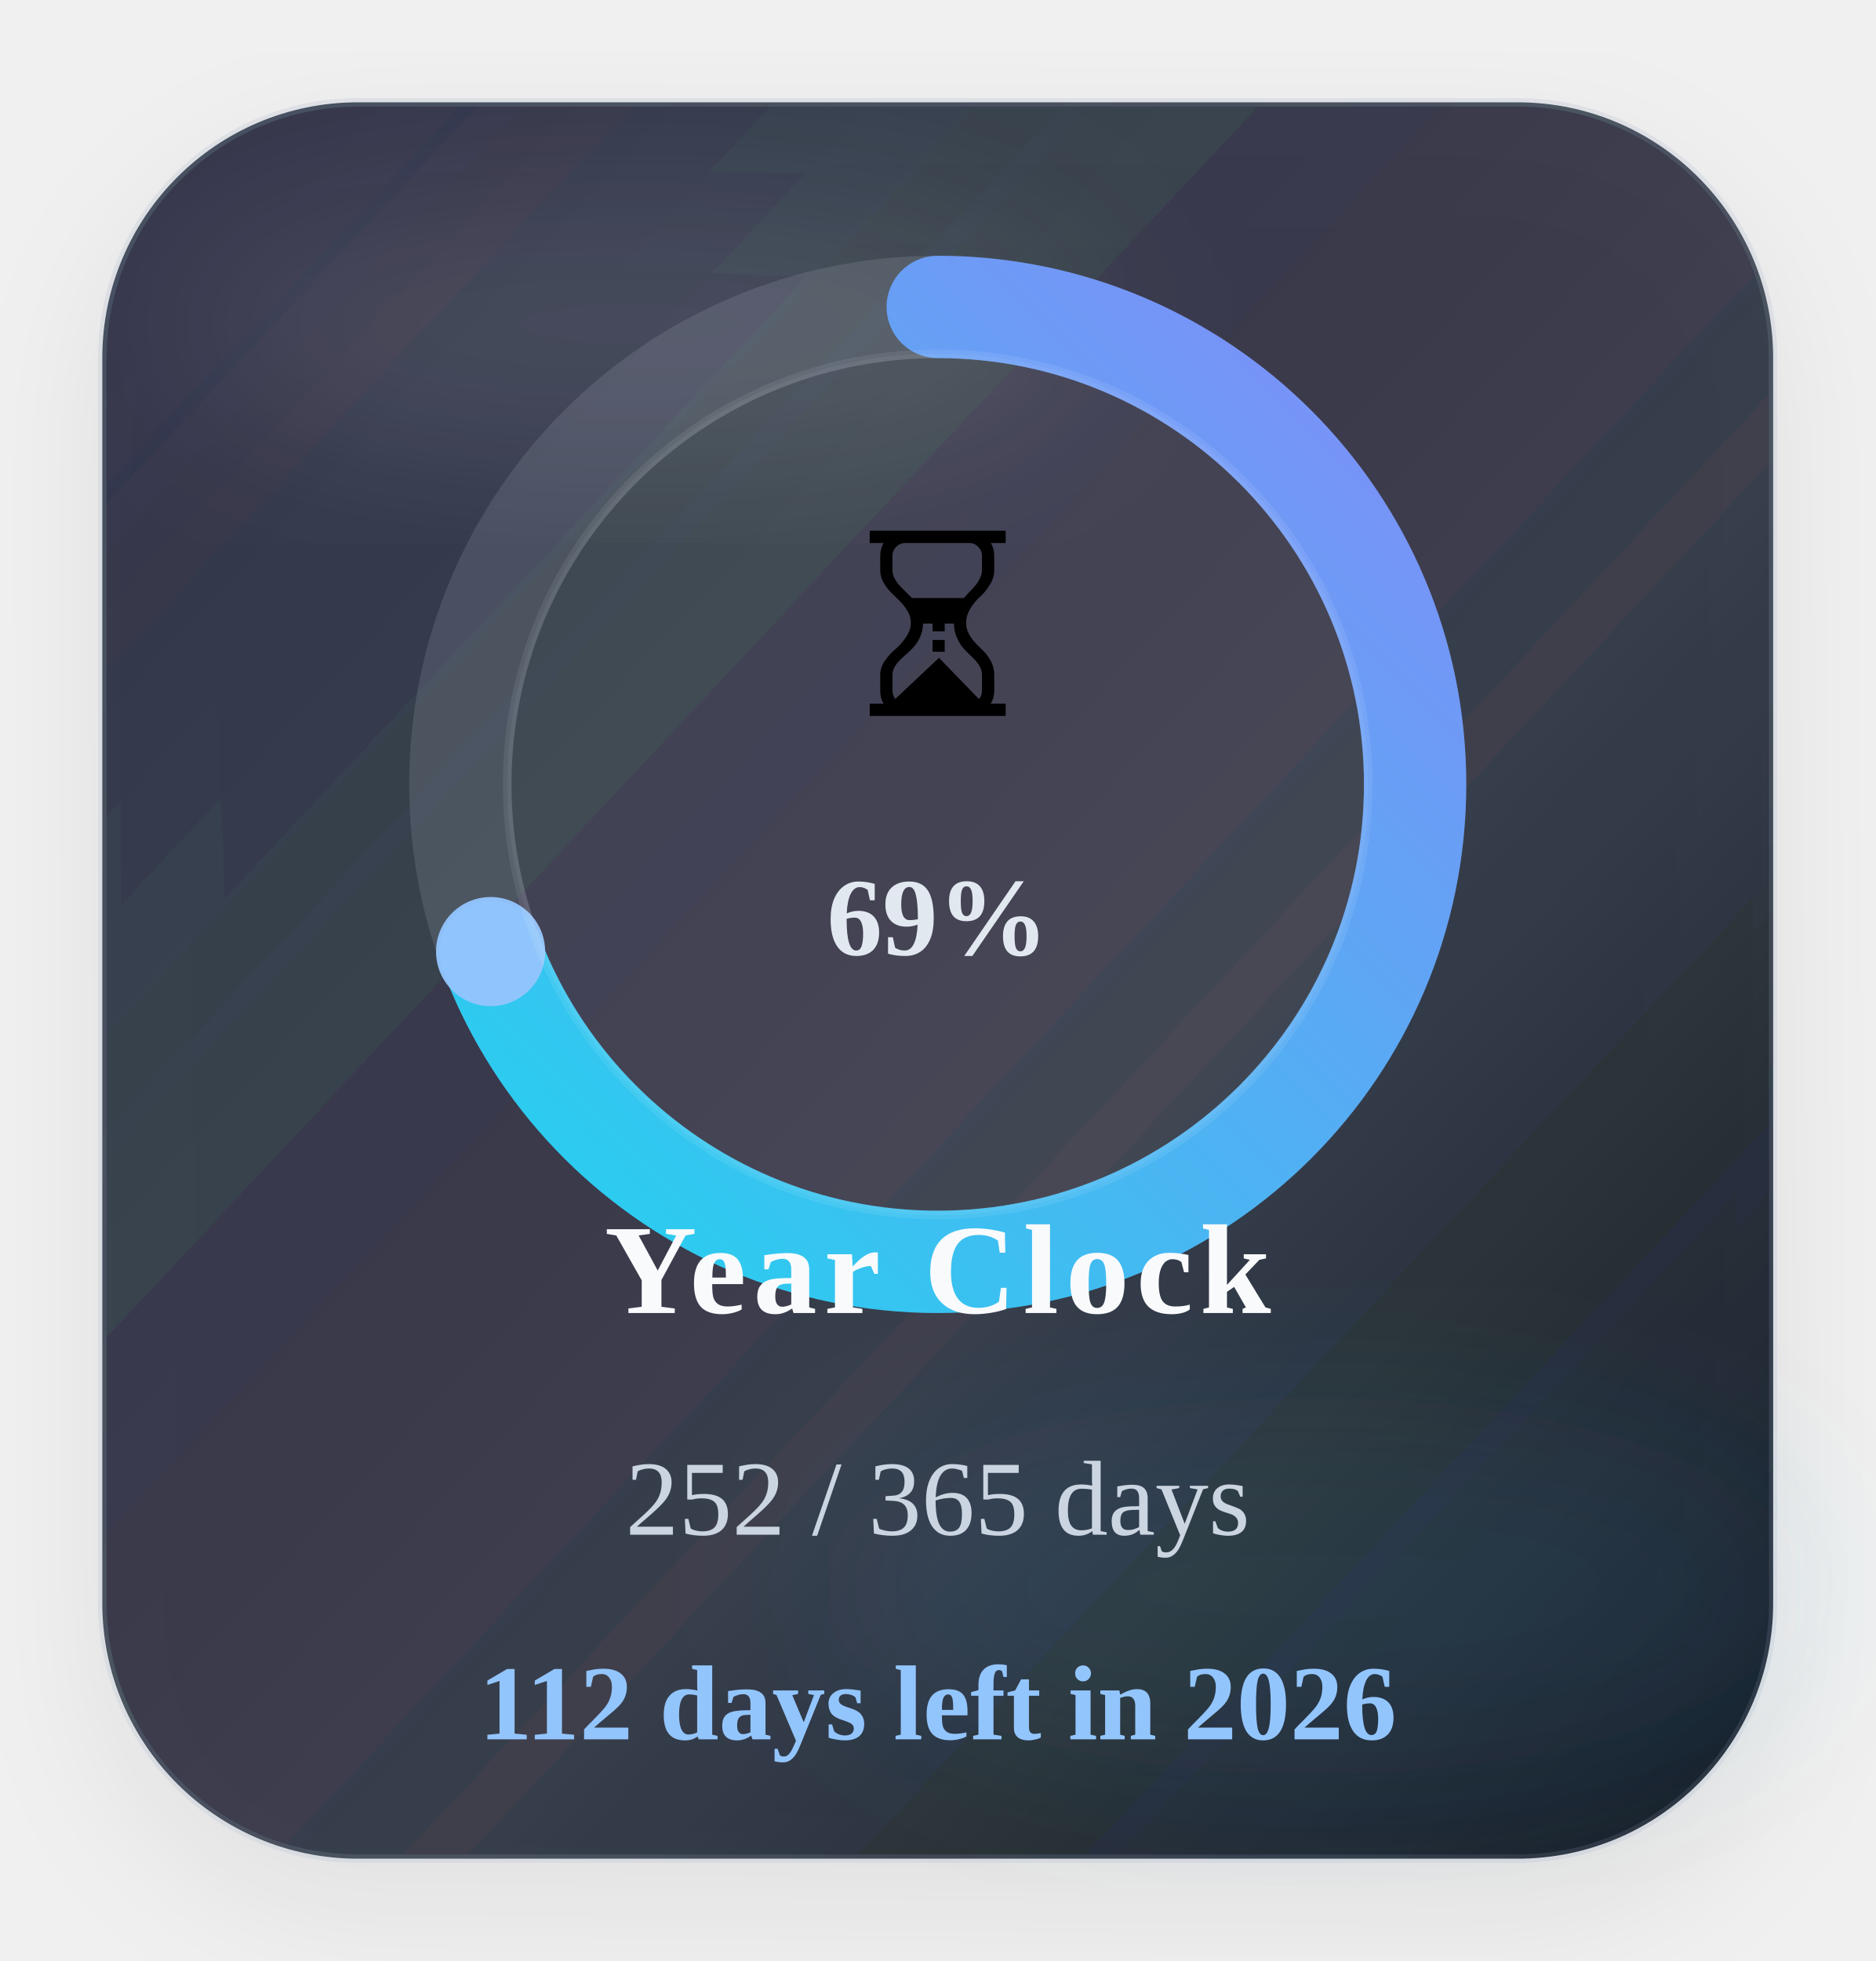
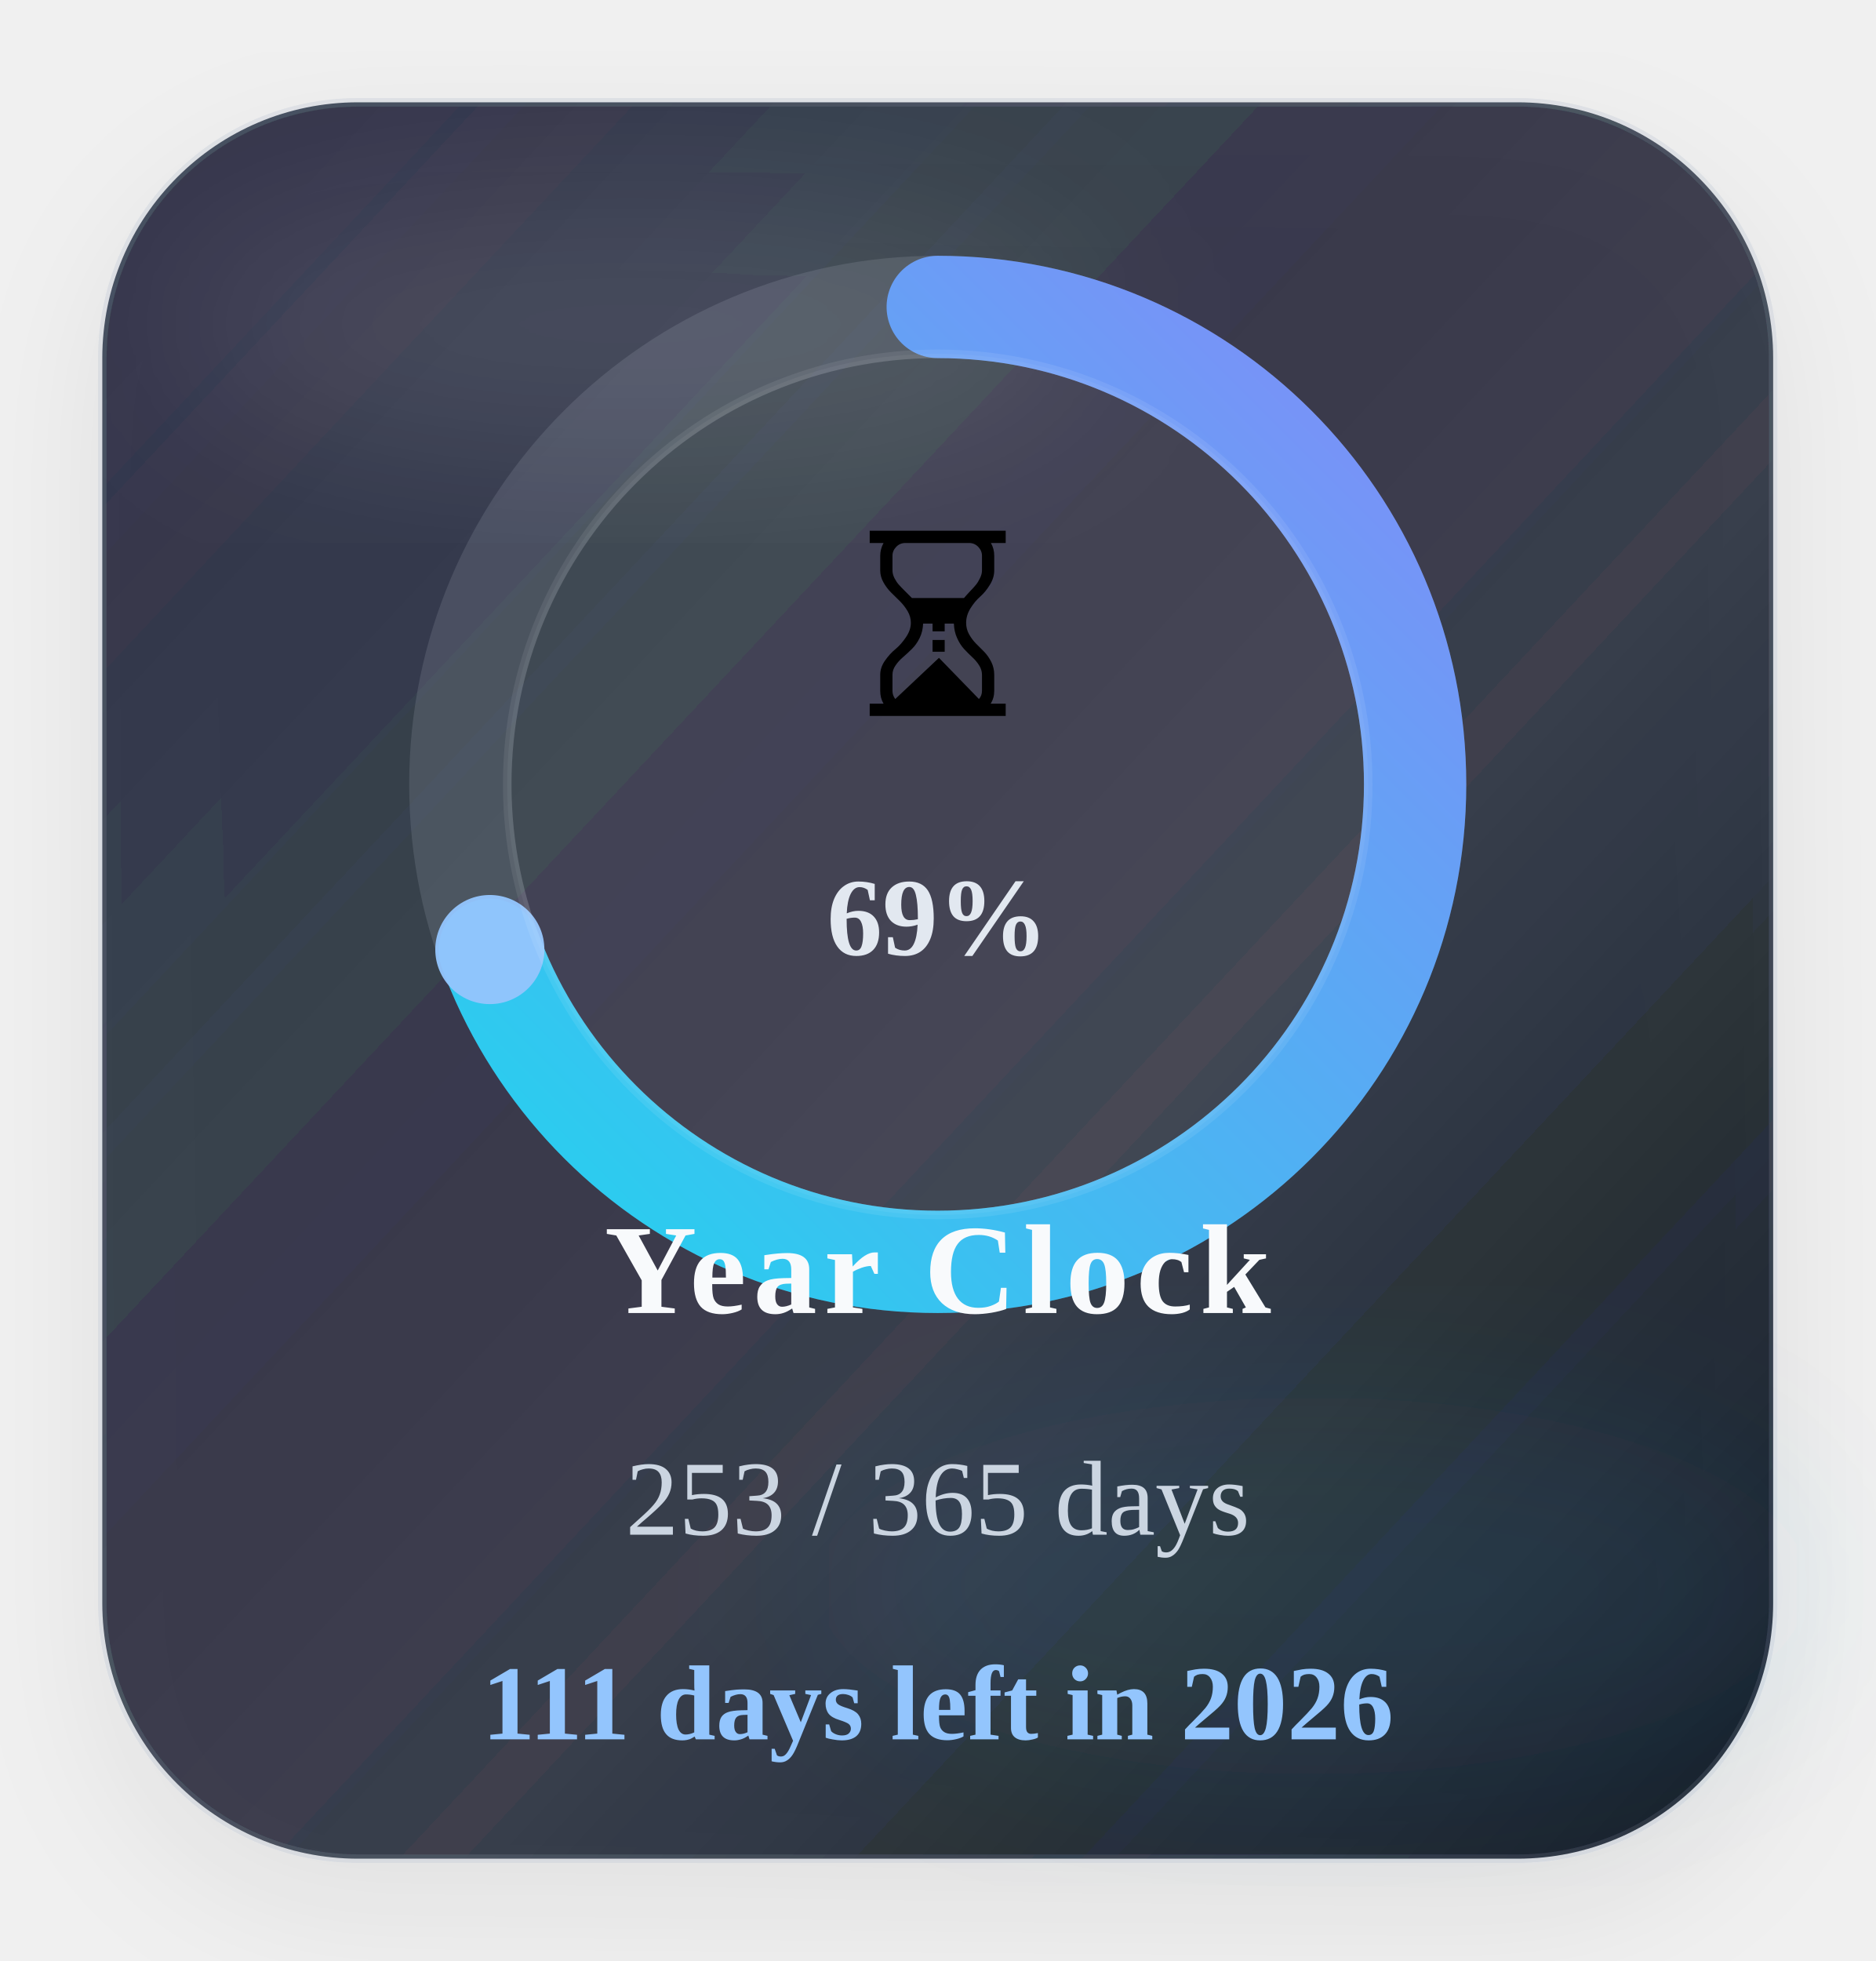
<svg xmlns="http://www.w3.org/2000/svg" width="220" height="230" viewBox="0 0 220 230" role="img" aria-label="Time progress for 2026">
  <defs>
    <linearGradient id="timeGradient" x1="0%" y1="0%" x2="100%" y2="100%">
      <stop offset="0%" stop-color="#22d3ee" />
      <stop offset="100%" stop-color="#818cf8" />
    </linearGradient>
    <linearGradient id="timeCard" x1="0%" y1="0%" x2="100%" y2="100%">
      <stop offset="0%" stop-color="#1c2537" stop-opacity="0.88" />
      <stop offset="60%" stop-color="#111827" stop-opacity="0.8" />
      <stop offset="100%" stop-color="#0b1220" stop-opacity="0.96" />
    </linearGradient>
    <filter id="timeShadow" x="-25%" y="-25%" width="150%" height="150%">
      <feDropShadow dx="0" dy="6" stdDeviation="8" flood-color="#020617" flood-opacity="0.08" />
    </filter>
    <filter id="timeBlur" x="-30%" y="-30%" width="160%" height="160%">
      <feGaussianBlur stdDeviation="10" />
    </filter>
  </defs>
  <rect x="12" y="12" width="196" height="206" rx="30" fill="url(#timeCard)" stroke="#94a3b8" stroke-opacity="0.18" filter="url(#timeShadow)" />
  <ellipse cx="74" cy="38" rx="54" ry="16" fill="#ffffff" fill-opacity="0.09" filter="url(#timeBlur)" />
  <ellipse cx="154" cy="186" rx="58" ry="22" fill="#38bdf8" fill-opacity="0.08" filter="url(#timeBlur)" />
  <circle class="ring-track" cx="110" cy="92" r="56" fill="none" stroke="#cbd5e1" stroke-opacity="0.14" stroke-width="12" />
-   <circle class="progress-ring" cx="110" cy="92" r="56" fill="none" stroke="url(#timeGradient)" stroke-width="12" stroke-linecap="round" stroke-dasharray="351.86" stroke-dashoffset="108.00" data-target-offset="108.00" data-ring-length="351.86" transform="rotate(-90 110 92)" />
-   <circle class="progress-endcap" cx="57.55" cy="111.61" r="6.4" fill="#93c5fd" fill-opacity="0.96" data-center-x="110" data-center-y="92" data-radius="56" data-target-angle="159.5022" />
+   <circle class="progress-ring" cx="110" cy="92" r="56" fill="none" stroke="url(#timeGradient)" stroke-width="12" stroke-linecap="round" stroke-dasharray="351.86" stroke-dashoffset="107.75" data-target-offset="107.75" data-ring-length="351.86" transform="rotate(-90 110 92)" />
+   <circle class="progress-endcap" cx="57.46" cy="111.37" r="6.4" fill="#93c5fd" fill-opacity="0.96" data-center-x="110" data-center-y="92" data-radius="56" data-target-angle="159.7609" />
  <circle class="ring-core" cx="110" cy="92" r="50.5" fill="#ffffff" fill-opacity="0.05" stroke="#ffffff" stroke-opacity="0.08" />
  <text class="progress-emoji" x="110" y="84" text-anchor="middle" font-size="30">⏳</text>
  <text class="progress-percent" x="110" y="112" text-anchor="middle" font-size="13" font-weight="700" fill="#e2e8f0">69%</text>
  <text class="progress-label" x="110" y="154" text-anchor="middle" font-size="15" font-weight="700" letter-spacing="0.8" fill="#f8fafc">Year Clock</text>
-   <text class="progress-value" x="110" y="180" text-anchor="middle" font-size="12.5" fill="#cbd5e1">252 / 365 days</text>
-   <text class="progress-status" data-status-state="remaining" x="110" y="204" text-anchor="middle" font-size="12.5" font-weight="700" fill="#93c5fd">112 days left in 2026</text>
+   <text class="progress-value" x="110" y="180" text-anchor="middle" font-size="12.5" fill="#cbd5e1">253 / 365 days</text>
+   <text class="progress-status" data-status-state="remaining" x="110" y="204" text-anchor="middle" font-size="12.5" font-weight="700" fill="#93c5fd">111 days left in 2026</text>
</svg>
